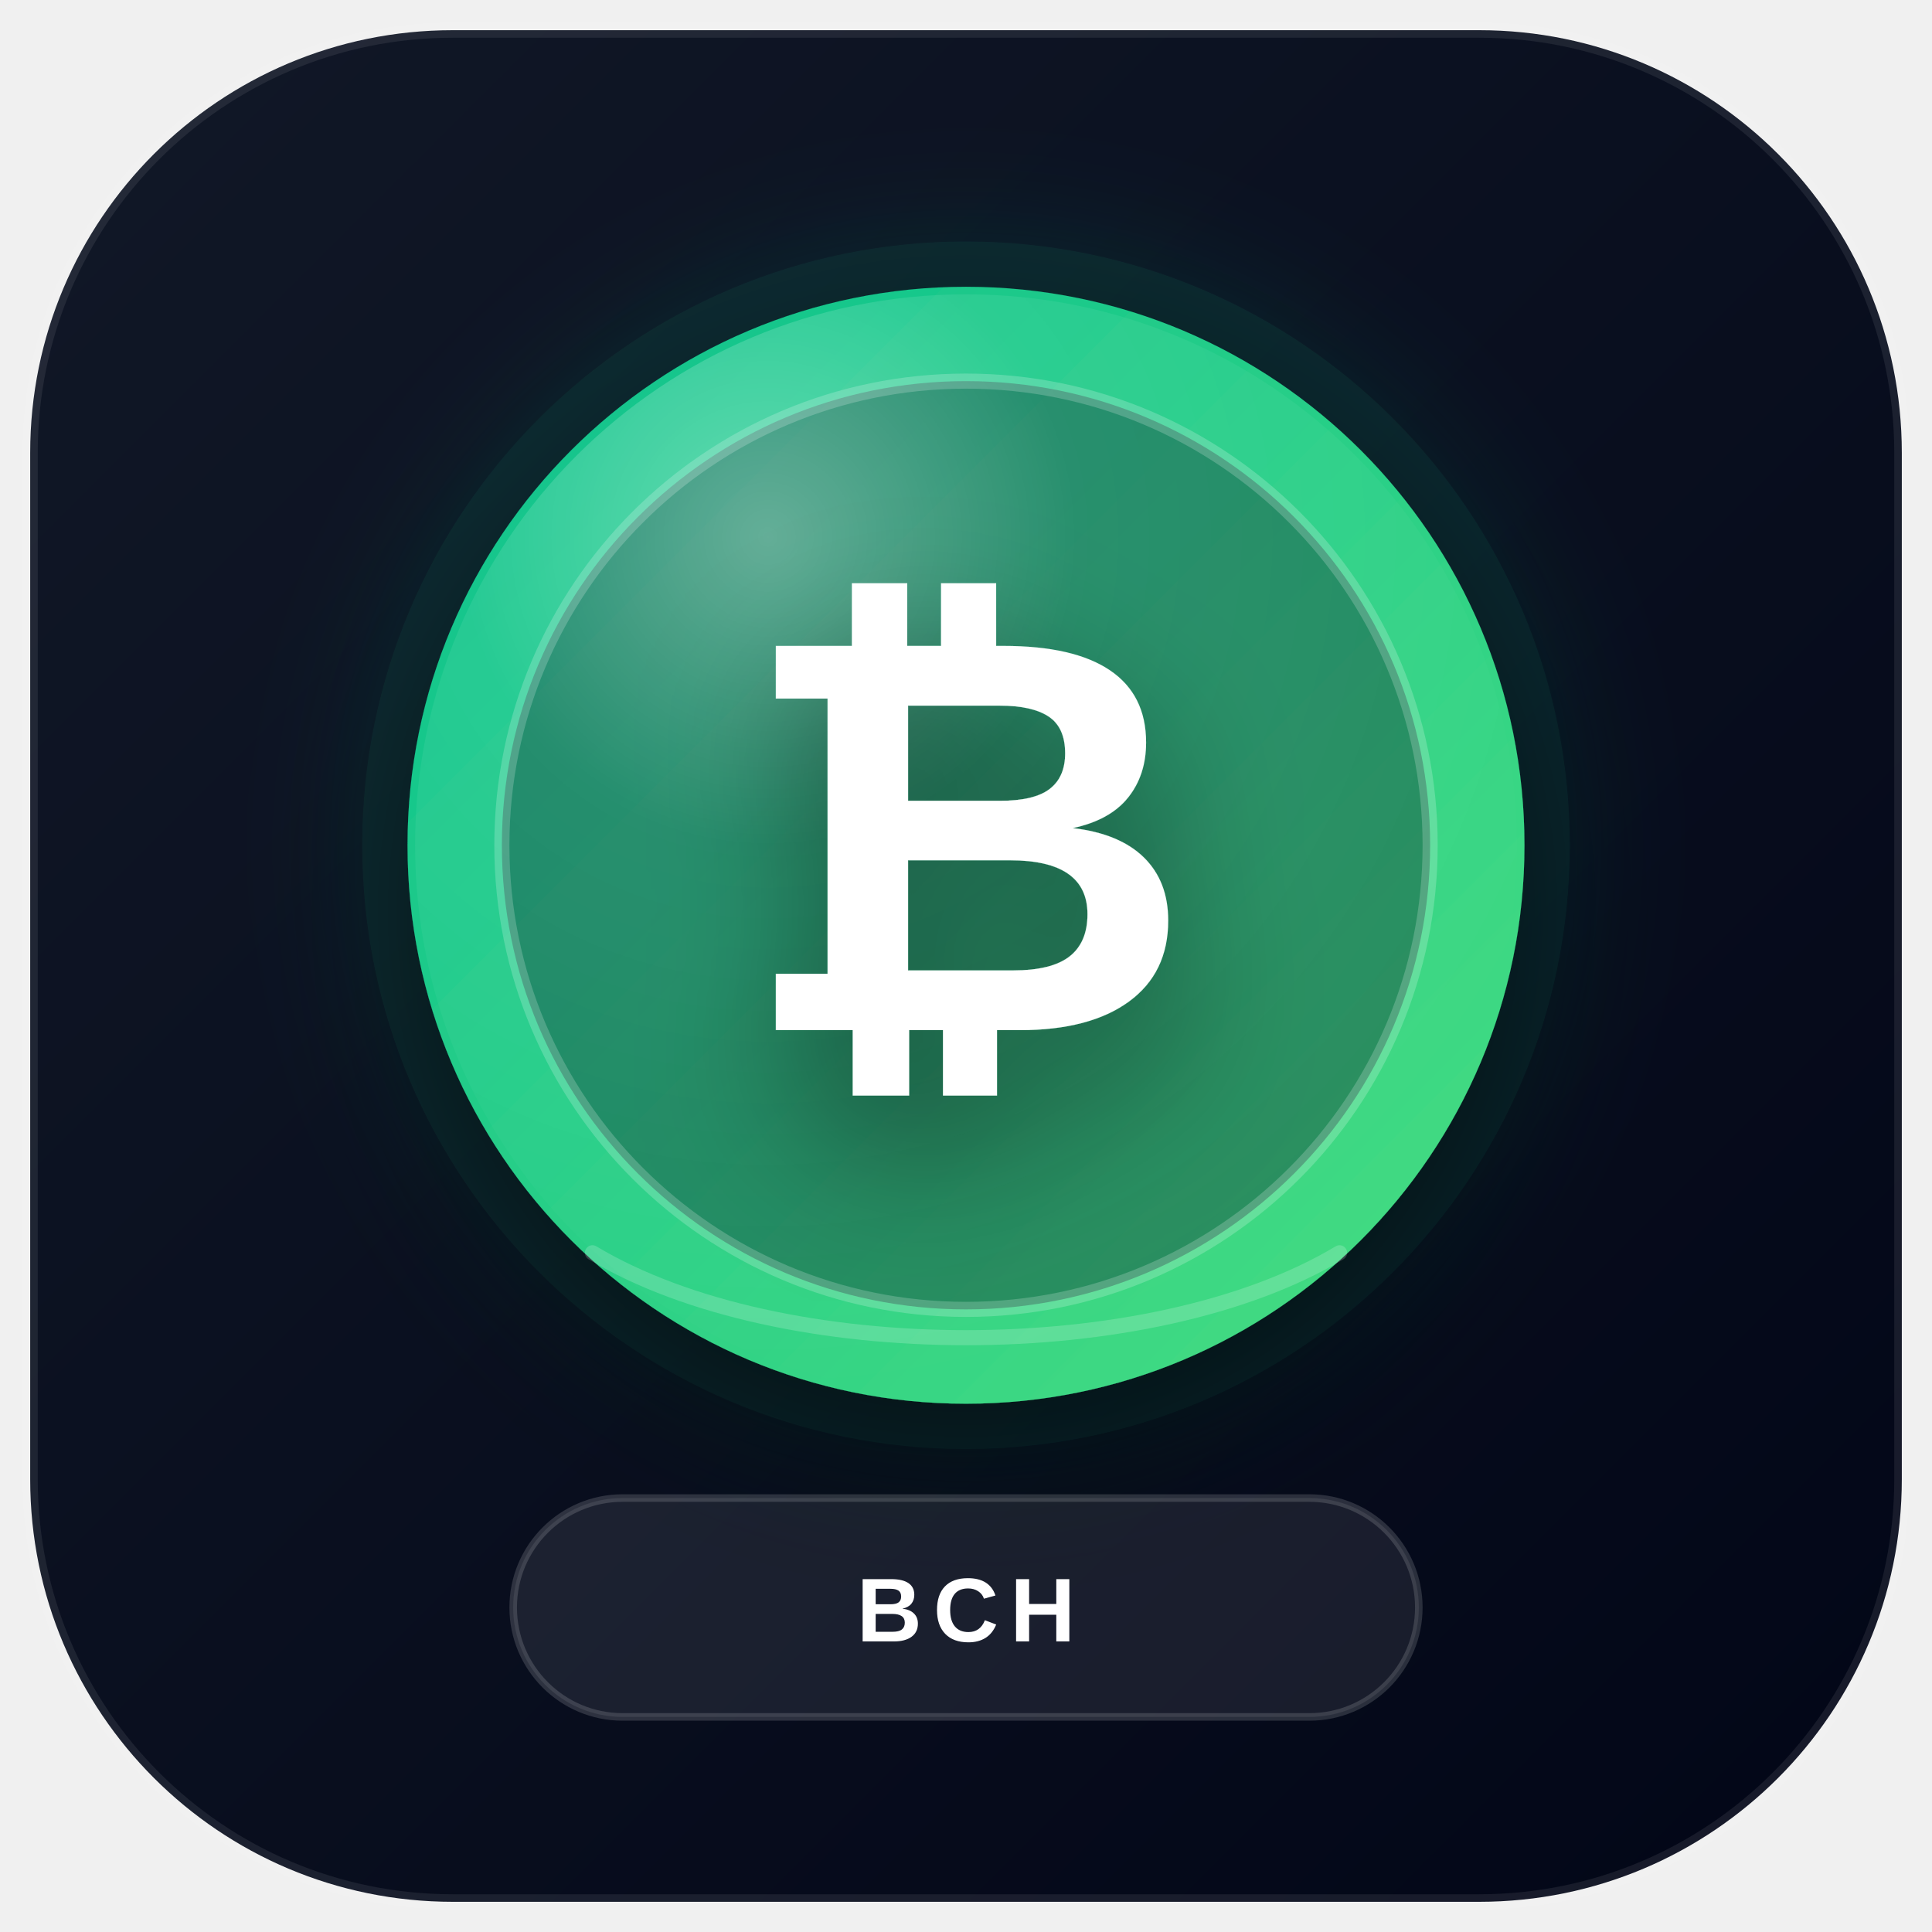
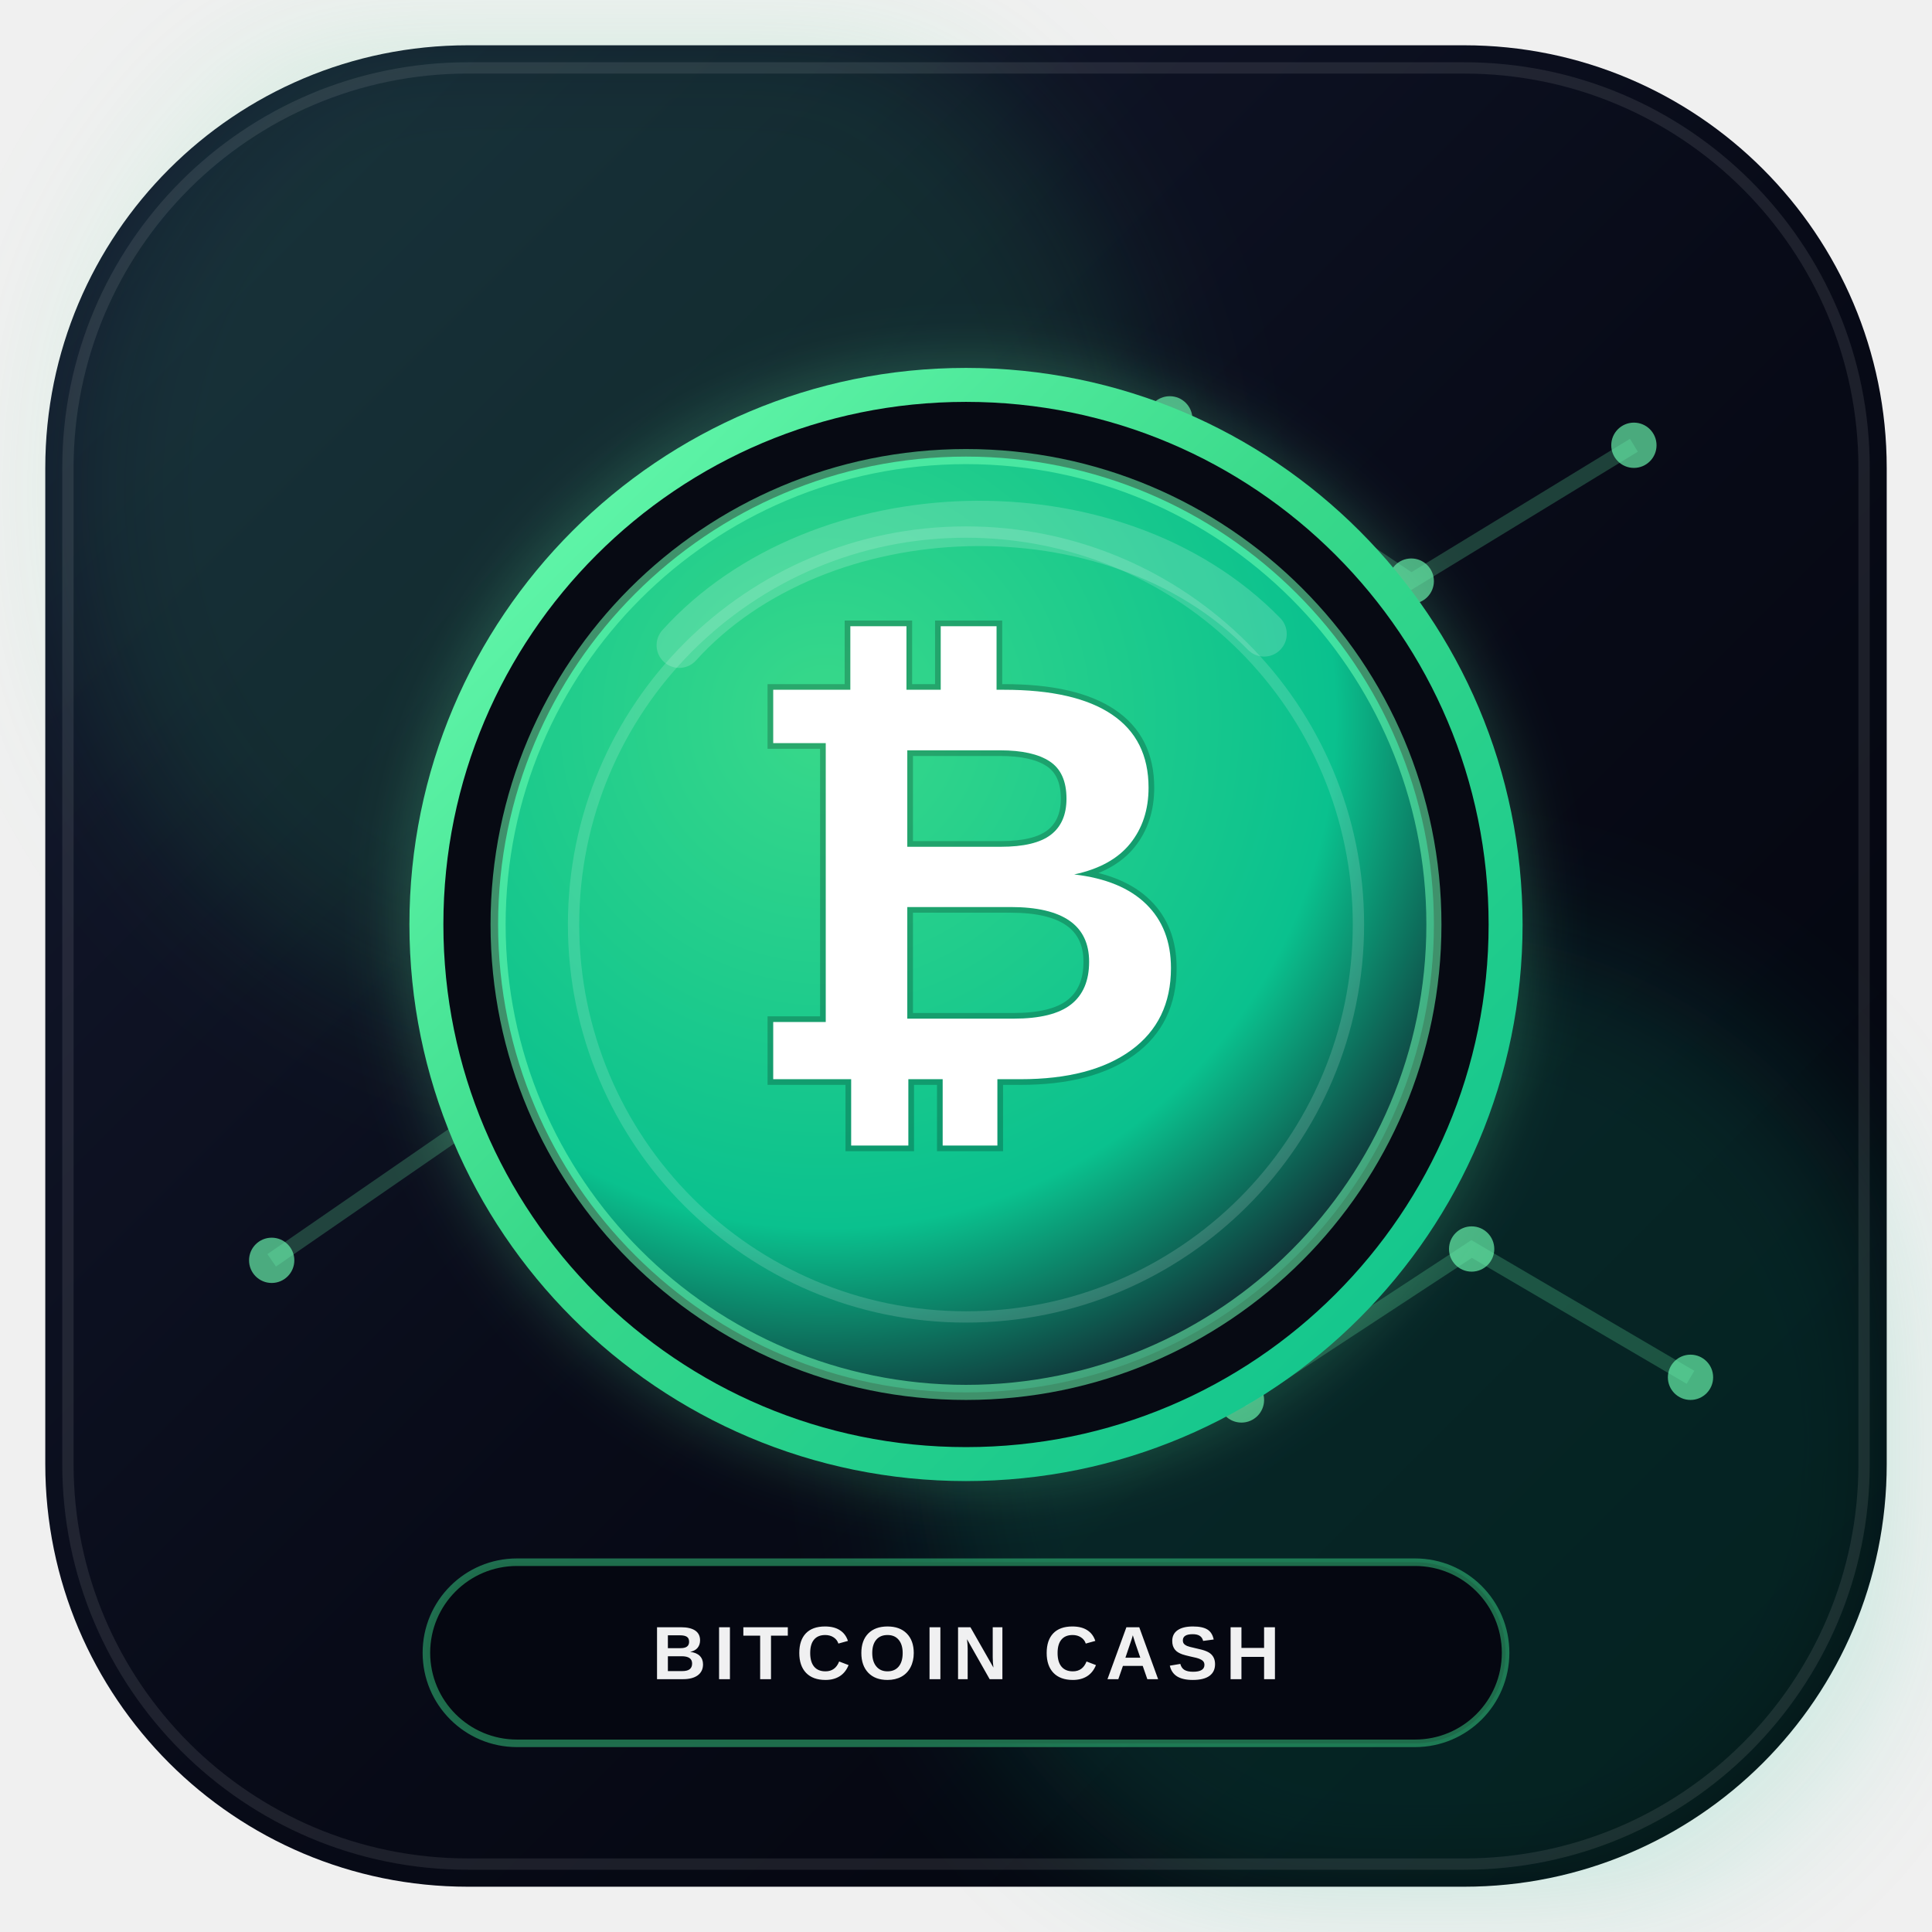
- <svg xmlns="http://www.w3.org/2000/svg" viewBox="0 0 512 512" role="img">
+ <svg xmlns="http://www.w3.org/2000/svg" viewBox="0 0 512 512" role="img" aria-labelledby="title desc">
  <defs>
-     <linearGradient id="tile" x1="0" y1="0" x2="1" y2="1">
-       <stop offset="0" stop-color="#111827" />
-       <stop offset="1" stop-color="#020617" />
+     <linearGradient id="bg" x1="0" y1="0" x2="1" y2="1">
+       <stop offset="0" stop-color="#151b31" />
+       <stop offset=".52" stop-color="#080b18" />
+       <stop offset="1" stop-color="#02040b" />
    </linearGradient>
-     <linearGradient id="brand" x1="0" y1="0" x2="1" y2="1">
-       <stop offset="0" stop-color="#0AC18E" />
-       <stop offset="1" stop-color="#4ADE80" />
+     <radialGradient id="coin" cx=".35" cy=".28" r=".8">
+       <stop offset="0" stop-color="#39d98a" />
+       <stop offset=".68" stop-color="#0ac18e" />
+       <stop offset="1" stop-color="#111827" />
+     </radialGradient>
+     <linearGradient id="ring" x1="0" y1="0" x2="1" y2="1">
+       <stop offset="0" stop-color="#6dffb3" />
+       <stop offset=".45" stop-color="#39d98a" />
+       <stop offset="1" stop-color="#0ac18e" />
    </linearGradient>
-     <radialGradient id="shine" cx="32%" cy="22%" r="78%">
-       <stop offset="0" stop-color="#FFFFFF" stop-opacity=".34" />
-       <stop offset=".36" stop-color="#FFFFFF" stop-opacity=".07" />
-       <stop offset="1" stop-color="#FFFFFF" stop-opacity="0" />
-     </radialGradient>
-     <filter id="shadow" x="-40%" y="-40%" width="180%" height="180%">
-       <feDropShadow dx="0" dy="18" stdDeviation="20" flood-color="#000000" flood-opacity=".48" />
+     <filter id="shadow" x="-50%" y="-50%" width="200%" height="200%">
+       <feGaussianBlur stdDeviation="18" />
    </filter>
-     <filter id="glow" x="-40%" y="-40%" width="180%" height="180%">
-       <feGaussianBlur stdDeviation="16" result="blur" />
-       <feMerge>
-         <feMergeNode in="blur" />
-         <feMergeNode in="SourceGraphic" />
-       </feMerge>
+     <filter id="soft" x="-50%" y="-50%" width="200%" height="200%">
+       <feGaussianBlur stdDeviation="7" />
    </filter>
  </defs>
-   <rect x="8" y="8" width="496" height="496" rx="112" fill="url(#tile)" stroke="#FFFFFF" stroke-opacity=".08" stroke-width="4" />
-   <circle cx="256" cy="224" r="160" fill="#0AC18E" opacity=".14" filter="url(#glow)" />
-   <circle cx="256" cy="224" r="148" fill="url(#brand)" filter="url(#shadow)" />
-   <circle cx="256" cy="224" r="123" fill="#07101F" fill-opacity=".36" stroke="#FFFFFF" stroke-opacity=".20" stroke-width="4" />
-   <circle cx="256" cy="224" r="146" fill="url(#shine)" />
-   <path d="M157 332 C207 362 305 362 355 332" fill="none" stroke="#FFFFFF" stroke-opacity=".18" stroke-width="4" stroke-linecap="round" />
-   <text x="256" y="273" text-anchor="middle" font-family="Arial,Helvetica,sans-serif" font-size="148" font-weight="800" fill="#FFFFFF" filter="url(#shadow)">₿</text>
-   <rect x="136" y="397" width="240" height="58" rx="29" fill="#FFFFFF" fill-opacity=".08" stroke="#FFFFFF" stroke-opacity=".15" stroke-width="2" />
-   <text x="256" y="435" text-anchor="middle" font-family="Arial,Helvetica,sans-serif" font-size="24" font-weight="800" letter-spacing="3" fill="#FFFFFF">BCH</text>
+   <rect x="12" y="12" width="488" height="488" rx="112" fill="url(#bg)" />
+   <circle cx="160" cy="130" r="145" fill="#39d98a" opacity=".13" filter="url(#shadow)" />
+   <circle cx="378" cy="382" r="135" fill="#0ac18e" opacity=".16" filter="url(#shadow)" />
+   <g fill="none" stroke="#6dffb3" stroke-width="4" opacity=".22">
+     <path d="M72 334L143 285L200 325" />
+     <path d="M310 111L374 154L433 118" />
+     <path d="M329 371L390 331L448 365" />
+   </g>
+   <g fill="#6dffb3" opacity=".65">
+     <circle cx="72" cy="334" r="6" />
+     <circle cx="143" cy="285" r="6" />
+     <circle cx="200" cy="325" r="6" />
+     <circle cx="310" cy="111" r="6" />
+     <circle cx="374" cy="154" r="6" />
+     <circle cx="433" cy="118" r="6" />
+     <circle cx="329" cy="371" r="6" />
+     <circle cx="390" cy="331" r="6" />
+     <circle cx="448" cy="365" r="6" />
+   </g>
+   <circle cx="256" cy="245" r="150" fill="#6dffb3" opacity=".18" filter="url(#soft)" />
+   <circle cx="256" cy="245" r="143" fill="#070a13" stroke="url(#ring)" stroke-width="9" />
+   <circle cx="256" cy="245" r="124" fill="url(#coin)" stroke="#6dffb3" stroke-opacity=".55" stroke-width="4" />
+   <circle cx="256" cy="245" r="104" fill="none" stroke="#ffffff" stroke-opacity=".15" stroke-width="3" />
+   <path d="M180 171  C217 130 295 127 335 168" fill="none" stroke="#fff" stroke-width="12" stroke-linecap="round" opacity=".17" />
+   <text x="256" y="286" text-anchor="middle" font-family="Arial,Helvetica,sans-serif" font-size="150" font-weight="900" fill="#ffffff" stroke="#000000" stroke-opacity=".22" stroke-width="3" paint-order="stroke">
+ ₿
+ </text>
+   <rect x="113" y="414" width="286" height="48" rx="24" fill="#050711" stroke="#39d98a" stroke-opacity=".48" stroke-width="2" />
+   <text x="256" y="445" text-anchor="middle" font-family="Arial,Helvetica,sans-serif" font-size="20" font-weight="800" letter-spacing="2" fill="#ffffff" opacity=".94">
+ BITCOIN CASH
+ </text>
+   <rect x="18" y="18" width="476" height="476" rx="106" fill="none" stroke="#ffffff" stroke-opacity=".09" stroke-width="3" />
</svg>
